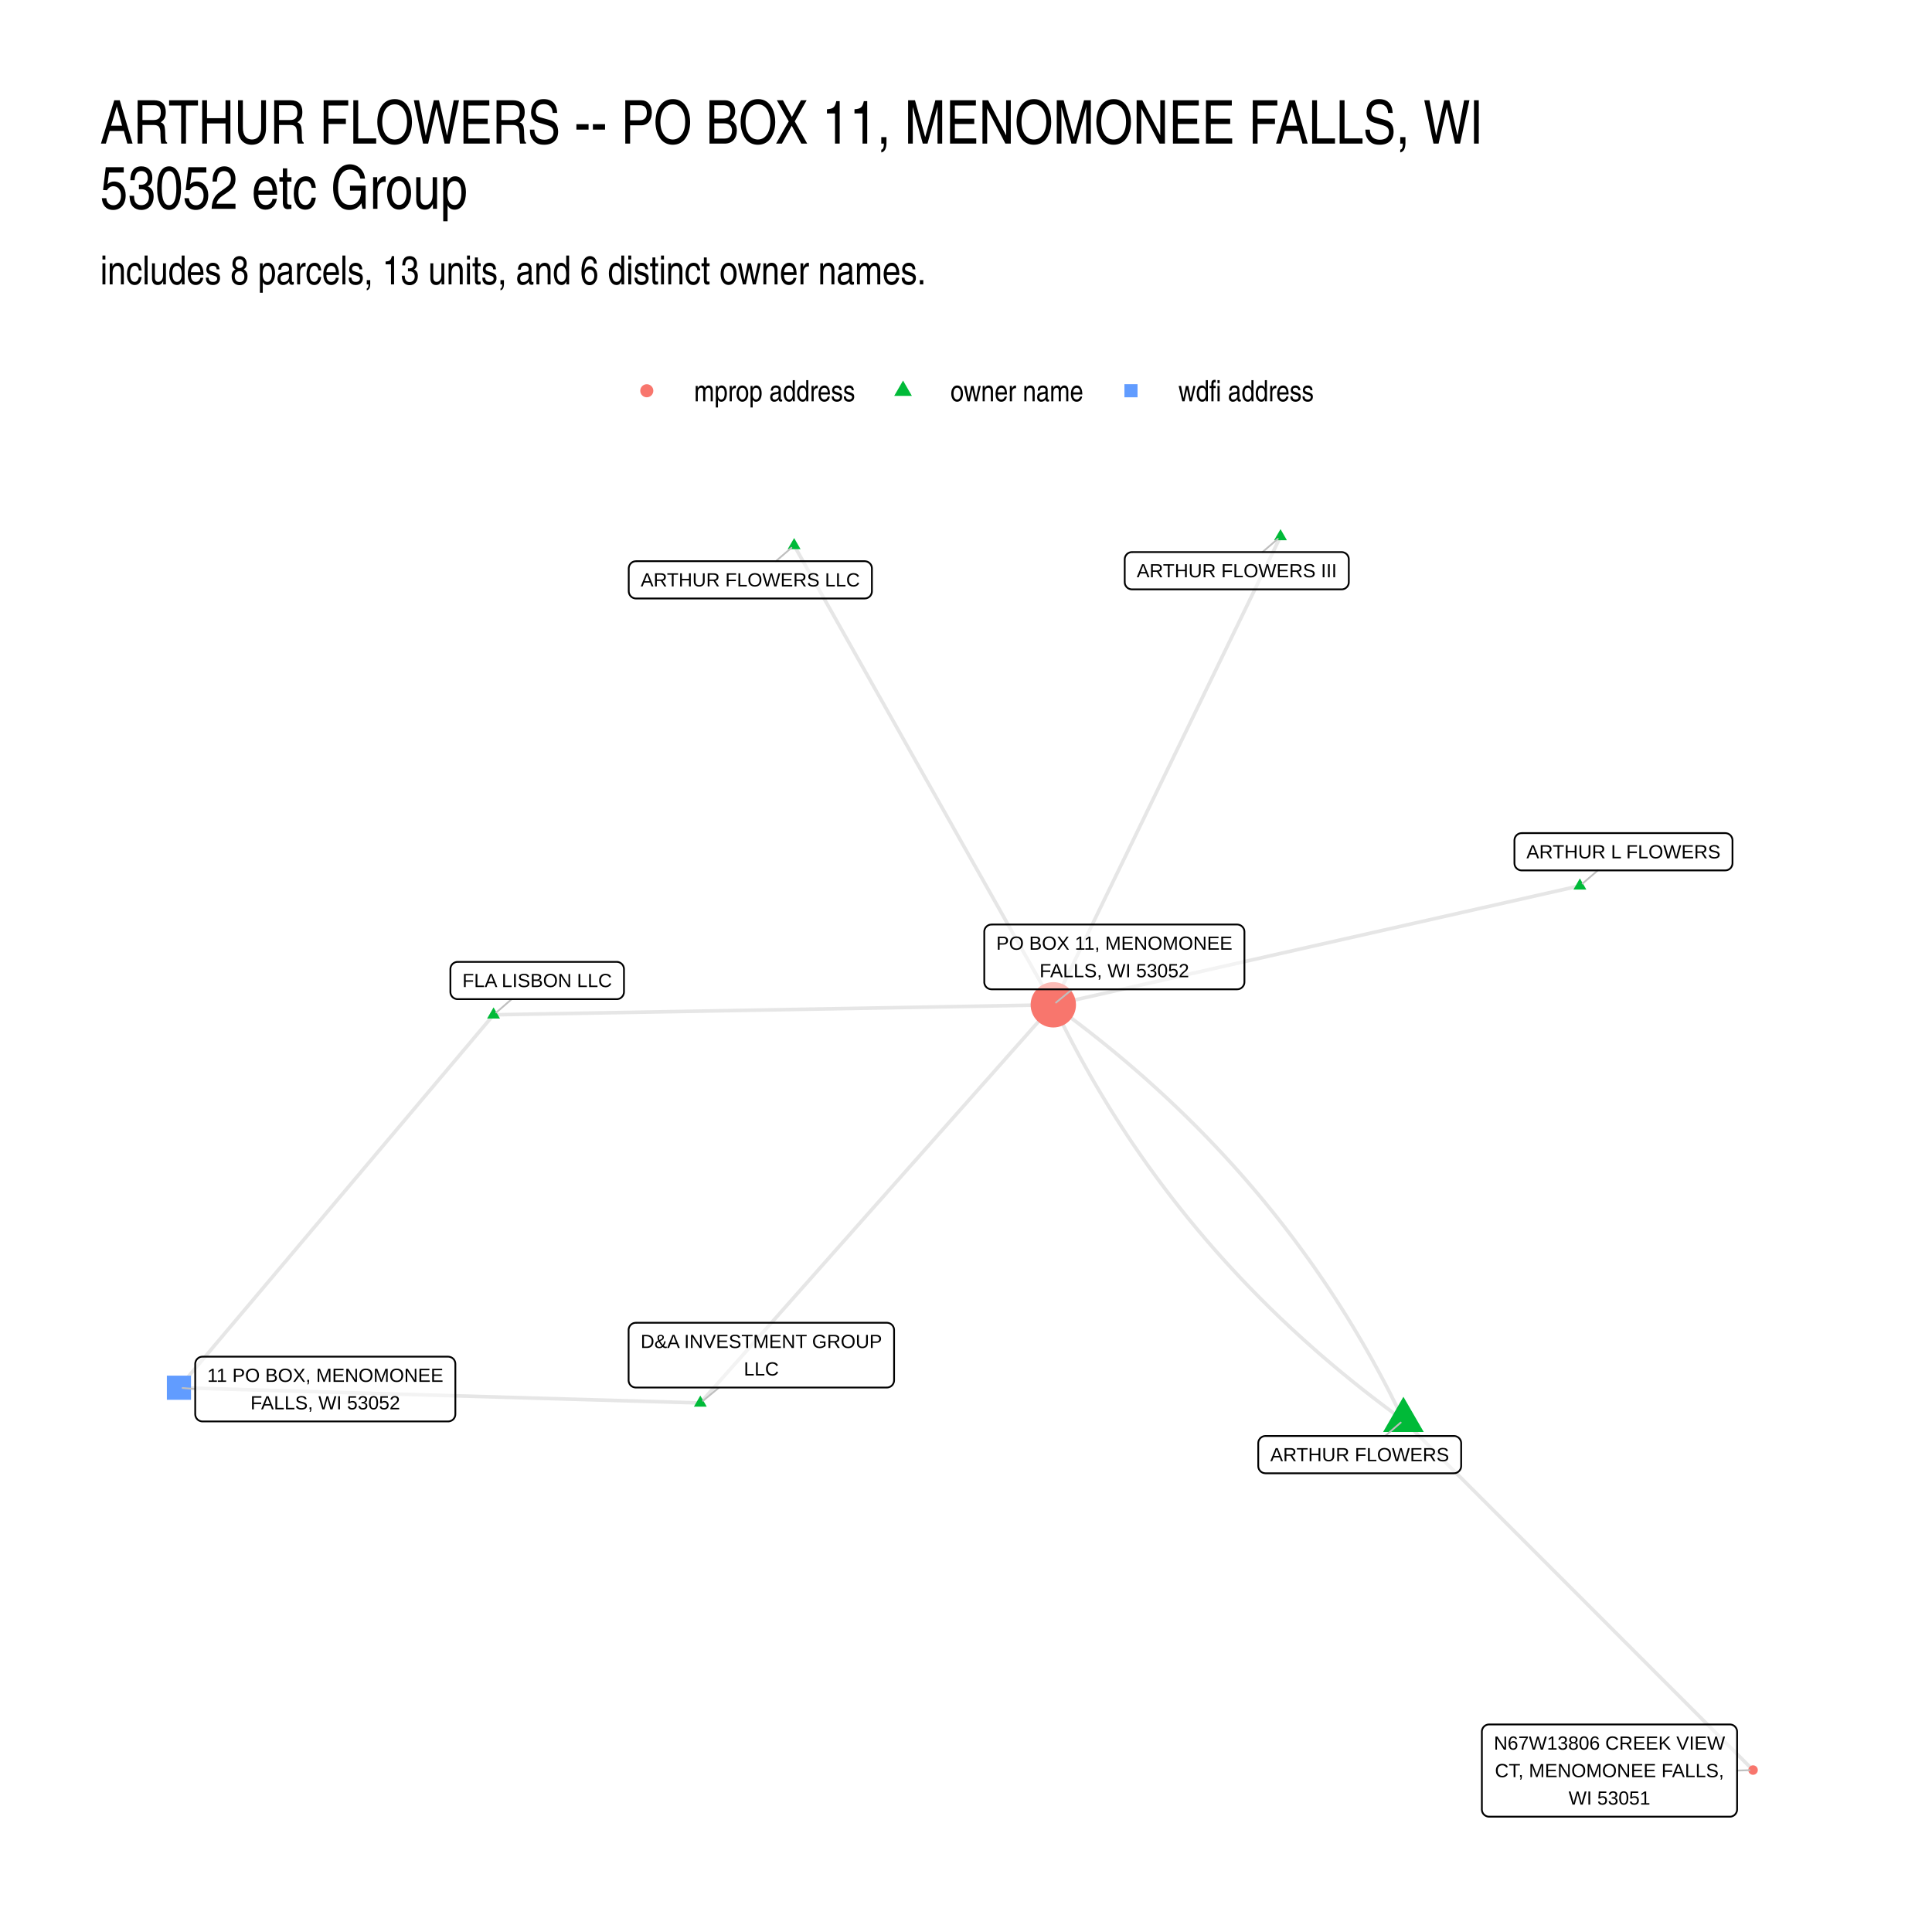
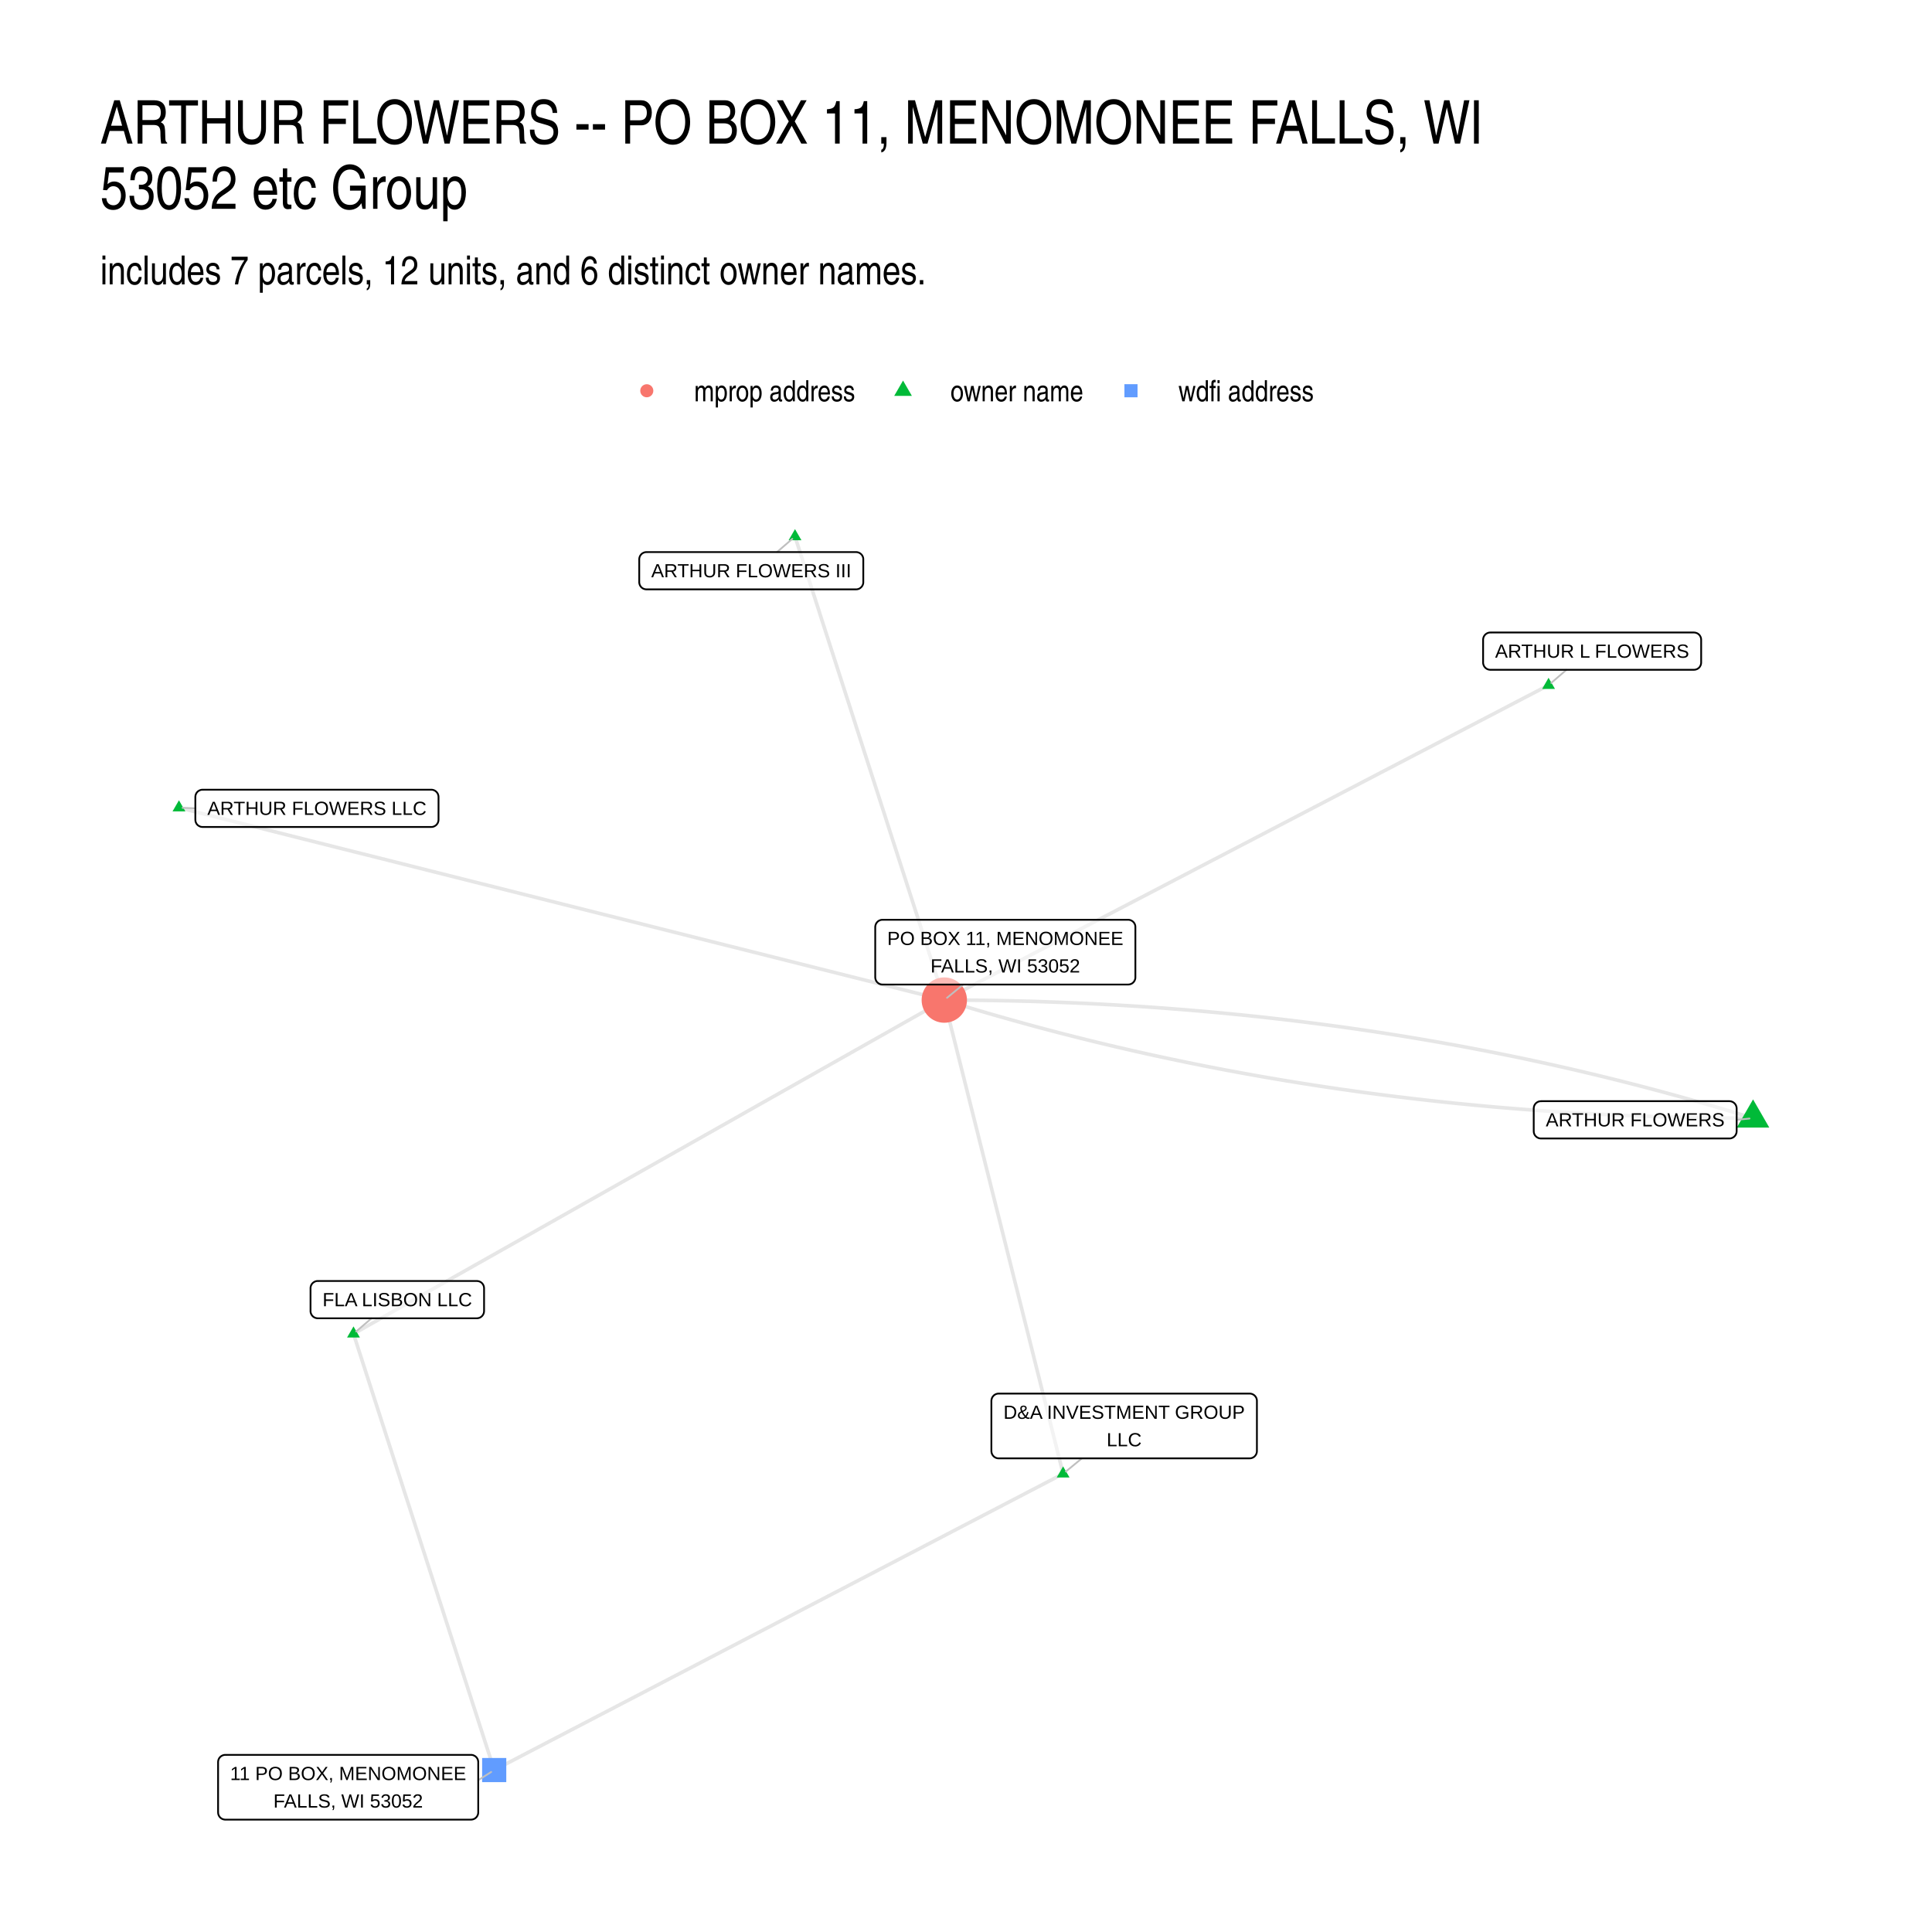
<svg xmlns="http://www.w3.org/2000/svg" width="768" height="768" viewBox="0 0 576 576">
  <g class="svglite">
    <defs>
      <style>.svglite line,.svglite polyline,.svglite polygon,.svglite path,.svglite circle{fill:none;stroke:#000000;stroke-linecap:round;stroke-linejoin:round;stroke-miterlimit:10.00}.svglite text{white-space:pre}.svglite g.glyphgroup path{fill:inherit;stroke:none}</style>
    </defs>
    <rect width="100%" height="100%" style="stroke-linecap:round;stroke-linejoin:round;stroke-miterlimit:10.00;stroke:none;fill:#FFFFFF" />
    <defs>
      <clipPath id="cpMC4wMHw1NzYuMDB8MC4wMHw1NzYuMDA=">
        <path d="M0 0h576v576H0z" />
      </clipPath>
    </defs>
    <g clip-path="url(#cpMC4wMHw1NzYuMDB8MC4wMHw1NzYuMDA=)">
      <path d="M0 0h576v576H0z" style="stroke-width:1.07;stroke:none;fill:#FFFFFF" />
    </g>
    <defs>
      <clipPath id="cpMjkuODl8NTQ2LjExfDE0MS41OHw1NDYuMTE=">
        <path d="M29.89 141.58h516.22v404.53H29.89z" />
      </clipPath>
    </defs>
    <g clip-path="url(#cpMjkuODl8NTQ2LjExfDE0MS41OHw1NDYuMTE=)">
-       <path d="m418.41 423.43-.72-1.49-.72-1.49-.73-1.48-.74-1.47-.74-1.47-.75-1.47-.76-1.46-.76-1.45-.78-1.46-.77-1.44-.79-1.44-.79-1.44-.8-1.43-.81-1.43-.81-1.42-.82-1.42-.83-1.41-.83-1.4-.84-1.41-.85-1.39-.85-1.4-.86-1.38-.87-1.39-.88-1.38-.88-1.37-.89-1.37-.89-1.36-.9-1.36-.91-1.35-.92-1.35-.92-1.34-.93-1.34-.94-1.34-.94-1.33-.96-1.32-.95-1.32-.97-1.31-.97-1.31-.98-1.31-.98-1.3-1-1.29-.99-1.29-1.01-1.29-1.01-1.28-1.02-1.27-1.03-1.27-1.03-1.27-1.04-1.26-1.05-1.26-1.06-1.25-1.06-1.24-1.07-1.25-1.07-1.23-1.08-1.23-1.09-1.23-1.1-1.22-1.1-1.22-1.11-1.21-1.12-1.21-1.12-1.2-1.13-1.2-1.14-1.19-1.14-1.19-1.15-1.18-1.16-1.18-1.16-1.17-1.18-1.17-1.17-1.16-1.19-1.16-1.19-1.15-1.2-1.15-1.21-1.15-1.21-1.14-1.22-1.13-1.23-1.13-1.23-1.12-1.24-1.12-1.25-1.12-1.25-1.11-1.26-1.1-1.27-1.1-1.28-1.1-1.28-1.09-1.29-1.08-1.29-1.08-1.31-1.08-1.31-1.07-1.31-1.06-1.33-1.07-1.33-1.05-1.33-1.05-1.35-1.05-1.35-1.04-1.36-1.04-1.36-1.03-1.37-1.02-1.38-1.03-1.39-1.01-1.39-1.02m156.99-35.48-1.58.36-1.59.36-1.58.36-1.59.36-1.58.36-1.59.35-1.59.36-1.58.36-1.59.36-1.58.36-1.59.36-1.58.35-1.59.36-1.59.36-1.58.36-1.59.36-1.58.36-1.59.35-1.59.36-1.58.36-1.59.36-1.58.36-1.59.36-1.58.36-1.59.35-1.59.36-1.58.36-1.59.36-1.58.36-1.59.36-1.59.35-1.58.36-1.59.36-1.58.36-1.59.36-1.58.36-1.59.35-1.59.36-1.58.36-1.59.36-1.58.36-1.59.36-1.58.35-1.59.36-1.59.36-1.58.36-1.59.36-1.58.36-1.59.35-1.59.36-1.58.36-1.59.36-1.58.36-1.59.36-1.58.36-1.59.35-1.59.36-1.58.36-1.59.36-1.58.36-1.59.36-1.58.35-1.59.36-1.59.36-1.58.36-1.59.36-1.58.36-1.59.35-1.59.36-1.58.36-1.59.36-1.58.36-1.59.36-1.58.35-1.59.36-1.59.36-1.58.36-1.59.36-1.58.36-1.59.36-1.59.35-1.58.36-1.59.36-1.58.36-1.59.36-1.58.36-1.59.35-1.59.36-1.58.36-1.59.36-1.58.36-1.59.36-1.58.35-1.59.36-1.59.36-1.58.36-1.59.36-1.58.36-1.59.35m104.38 123.86-1.39-1.01-1.39-1.02-1.38-1.02-1.37-1.03-1.36-1.03-1.36-1.04-1.35-1.04-1.35-1.04-1.33-1.05-1.33-1.06-1.33-1.06-1.31-1.07-1.31-1.07-1.31-1.07-1.29-1.08-1.29-1.09-1.28-1.09-1.28-1.09-1.27-1.1-1.26-1.11-1.25-1.11-1.25-1.11-1.24-1.12-1.23-1.13-1.23-1.13-1.22-1.13-1.21-1.14-1.21-1.14-1.2-1.15-1.19-1.15-1.19-1.16-1.17-1.17-1.18-1.16-1.16-1.18-1.16-1.18-1.15-1.18-1.14-1.19-1.14-1.19-1.13-1.2-1.12-1.2-1.12-1.21-1.11-1.21-1.1-1.21-1.1-1.23-1.09-1.22-1.08-1.23-1.07-1.24-1.07-1.24-1.06-1.25-1.06-1.25-1.05-1.26-1.04-1.26-1.03-1.26-1.03-1.27-1.02-1.28-1.01-1.28-1.01-1.28-.99-1.29-1-1.3-.98-1.3-.98-1.3-.97-1.31-.97-1.32-.95-1.32-.96-1.32-.94-1.33-.94-1.33-.93-1.34-.92-1.35-.92-1.34-.91-1.36-.9-1.36-.89-1.36-.89-1.37-.88-1.37-.88-1.38-.87-1.38-.86-1.39-.85-1.39-.85-1.4-.84-1.4-.83-1.41-.83-1.41-.82-1.42-.81-1.42-.81-1.43-.8-1.43-.79-1.43-.79-1.44-.77-1.45-.78-1.45-.76-1.46-.76-1.46-.75-1.46-.74-1.47-.74-1.48-.73-1.48-.72-1.49-.72-1.49" style="stroke-width:1.07;stroke:#000000;stroke-opacity:0.10;stroke-linecap:butt" />
-       <path d="m381.77 159.97-.69 1.41-.68 1.41-.68 1.41-.69 1.41-.68 1.41-.69 1.41-.68 1.41-.69 1.41-.68 1.41-.68 1.41-.69 1.41-.68 1.41-.69 1.41-.68 1.41-.68 1.41-.69 1.41-.68 1.41-.69 1.41-.68 1.41-.69 1.41-.68 1.41-.68 1.41-.69 1.41-.68 1.41-.69 1.41-.68 1.41-.69 1.41-.68 1.41-.68 1.41-.69 1.41-.68 1.41-.69 1.41-.68 1.41-.68 1.41-.69 1.41-.68 1.41-.69 1.41-.68 1.41-.69 1.41-.68 1.41-.68 1.41-.69 1.41-.68 1.41-.69 1.41-.68 1.41-.69 1.41-.68 1.41-.68 1.41-.69 1.41-.68 1.41-.69 1.42-.68 1.41-.69 1.41-.68 1.41-.68 1.41-.69 1.41-.68 1.41-.69 1.41-.68 1.41-.68 1.41-.69 1.41-.68 1.41-.69 1.41-.68 1.41-.69 1.41-.68 1.41-.68 1.41-.69 1.41-.68 1.41-.69 1.41-.68 1.41-.69 1.41-.68 1.41-.68 1.41-.69 1.41-.68 1.41-.69 1.41-.68 1.41-.69 1.41-.68 1.41-.68 1.41-.69 1.41-.68 1.41-.69 1.41-.68 1.41-.68 1.41-.69 1.41-.68 1.41-.69 1.41-.68 1.41-.69 1.41-.68 1.41-.68 1.41-.69 1.41-.68 1.41-.69 1.41-.68 1.41-.69 1.41-.68 1.41m104.38 123.86 1.05 1.05 1.06 1.06 1.05 1.05 1.05 1.05 1.05 1.06 1.06 1.05 1.05 1.05 1.05 1.06 1.06 1.05 1.05 1.05 1.05 1.06 1.05 1.05 1.06 1.05 1.05 1.06 1.05 1.05 1.06 1.06 1.05 1.05 1.05 1.05 1.05 1.06 1.06 1.05 1.05 1.05 1.05 1.06 1.06 1.05 1.05 1.05 1.05 1.06 1.05 1.05 1.06 1.05 1.05 1.06 1.05 1.05 1.06 1.05 1.05 1.06 1.05 1.05 1.06 1.05 1.05 1.06 1.05 1.05 1.05 1.05 1.06 1.06 1.05 1.05 1.05 1.06 1.06 1.05 1.05 1.05 1.05 1.06 1.05 1.05 1.06 1.05 1.05 1.06 1.05 1.05 1.06 1.05 1.05 1.06 1.05 1.05 1.05 1.05 1.06 1.06 1.05 1.05 1.05 1.05 1.06 1.06 1.05 1.05 1.05 1.05 1.06 1.06 1.05 1.05 1.05 1.05 1.05 1.06 1.06 1.05 1.05 1.06 1.05 1.05 1.06 1.05 1.05 1.06 1.05 1.05 1.05 1.05 1.06 1.06 1.05 1.05 1.05 1.05 1.06 1.06 1.05 1.05 1.05 1.05 1.05 1.06 1.06 1.05 1.05 1.05 1.05 1.06 1.06 1.05 1.05 1.05 1.05 1.06 1.05 1.05 1.06 1.05 1.05 1.06 1.05 1.05 1.06 1.06 1.05 1.05 1.05 1.05 1.06 1.06 1.05 1.05 1.05 1.05 1.05 1.06 1.06 1.05 1.05 1.05 1.05 1.06 1.06 1.05 1.05 1.05 1.05 1.06 1.05 1.05 1.06 1.05m-285.89-365.1.78 1.38.78 1.39.78 1.38.78 1.38.78 1.39.78 1.38.78 1.38.78 1.39.78 1.38.78 1.38.78 1.39.78 1.38.78 1.38.79 1.39.78 1.38.78 1.38.78 1.39.78 1.38.78 1.38.78 1.39.78 1.38.78 1.38.78 1.39.78 1.38.78 1.38.78 1.39.78 1.38.78 1.38.78 1.39.78 1.38.78 1.38.78 1.39.79 1.38.78 1.38.78 1.39.78 1.38.78 1.38.78 1.39.78 1.38.78 1.38.78 1.39.78 1.38.78 1.38.78 1.39.78 1.38.78 1.38.78 1.39.78 1.38.78 1.38.78 1.39.78 1.38.79 1.39.78 1.38.78 1.38.78 1.39.78 1.38.78 1.38.78 1.39.78 1.38.78 1.38.78 1.39.78 1.38.78 1.38.78 1.39.78 1.38.78 1.38.78 1.39.78 1.38.78 1.38.79 1.39.78 1.38.78 1.38.78 1.39.78 1.38.78 1.38.78 1.39.78 1.38.78 1.38.78 1.39.78 1.38.78 1.38.78 1.39.78 1.38.78 1.38.78 1.39.78 1.38.78 1.38.78 1.39.79 1.38.78 1.38.78 1.39.78 1.38.78 1.38.78 1.39.78 1.38.78 1.38.78 1.39.78 1.38.78 1.38m-166.88 2.98 1.68-.03 1.69-.03 1.68-.03 1.69-.03 1.69-.03 1.68-.03 1.69-.03 1.68-.03 1.69-.03 1.68-.03 1.69-.03 1.69-.03 1.68-.03 1.69-.03 1.68-.03 1.69-.03 1.68-.03 1.69-.03 1.69-.03 1.68-.03 1.69-.03 1.68-.03 1.69-.03 1.68-.03 1.69-.03 1.69-.03 1.68-.03 1.69-.03 1.68-.03 1.69-.03 1.68-.03 1.69-.03 1.69-.03 1.68-.03 1.69-.03 1.68-.03 1.69-.03 1.68-.03 1.69-.03 1.69-.03 1.68-.03 1.69-.03 1.68-.03 1.69-.03 1.68-.03 1.69-.03 1.68-.03 1.69-.03 1.69-.03 1.68-.03 1.69-.03 1.68-.03 1.69-.03 1.68-.03 1.69-.03 1.69-.03 1.68-.03 1.69-.03 1.68-.03 1.69-.03 1.68-.03 1.69-.03 1.69-.03 1.68-.03 1.69-.03 1.68-.03 1.69-.03 1.68-.03 1.69-.03 1.69-.03 1.68-.03 1.69-.03 1.68-.03 1.69-.03 1.68-.03 1.69-.03 1.69-.03 1.68-.03 1.69-.03 1.68-.03 1.69-.03 1.68-.03 1.69-.03 1.69-.03 1.68-.03 1.69-.03 1.68-.03 1.69-.03 1.68-.03 1.69-.03 1.68-.03 1.69-.04 1.69-.03 1.68-.03 1.69-.03 1.68-.03 1.69-.03 1.68-.03 1.69-.03m-166.88 2.98-.95 1.13-.95 1.12-.94 1.12-.95 1.12-.95 1.13-.95 1.12-.94 1.12-.95 1.13-.95 1.12-.95 1.12-.94 1.13-.95 1.12-.95 1.12-.95 1.12-.94 1.13-.95 1.12-.95 1.12-.95 1.13-.94 1.12-.95 1.12-.95 1.12-.95 1.13-.94 1.12-.95 1.12-.95 1.13-.95 1.12-.94 1.12-.95 1.13-.95 1.12-.95 1.12-.94 1.12-.95 1.13-.95 1.12-.94 1.12-.95 1.13-.95 1.12-.95 1.12-.94 1.13-.95 1.12-.95 1.12-.95 1.12-.94 1.13-.95 1.12-.95 1.12-.95 1.13-.94 1.12-.95 1.12-.95 1.12-.95 1.13-.94 1.12-.95 1.12-.95 1.13-.95 1.12-.94 1.12-.95 1.13-.95 1.12-.95 1.12-.94 1.12-.95 1.13-.95 1.12-.95 1.12-.94 1.13-.95 1.12-.95 1.12-.94 1.13-.95 1.12-.95 1.12-.95 1.12-.94 1.13-.95 1.12-.95 1.12-.95 1.13-.94 1.12-.95 1.12-.95 1.13-.95 1.12-.94 1.12-.95 1.12-.95 1.13-.95 1.12-.94 1.12-.95 1.13-.95 1.12-.95 1.12-.94 1.12-.95 1.13-.95 1.12-.95 1.12-.94 1.13-.95 1.12-.95 1.12-.95 1.13-.94 1.12-.95 1.12-.95 1.12-.95 1.13-.94 1.12-.95 1.12-.95 1.13" style="stroke-width:1.07;stroke:#000000;stroke-opacity:0.10;stroke-linecap:butt" />
-       <path d="m208.79 418.28 1.07-1.2 1.06-1.2 1.06-1.2 1.06-1.2 1.07-1.2 1.06-1.2 1.06-1.2 1.07-1.2 1.06-1.2 1.06-1.19 1.07-1.2 1.06-1.2 1.06-1.2 1.06-1.2 1.07-1.2 1.06-1.2 1.06-1.2 1.07-1.2 1.06-1.2 1.06-1.19 1.07-1.2 1.06-1.2 1.06-1.2 1.06-1.2 1.07-1.2 1.06-1.2 1.06-1.2 1.07-1.2 1.06-1.2 1.06-1.19 1.07-1.2 1.06-1.2 1.06-1.2 1.06-1.2 1.07-1.2 1.06-1.2 1.06-1.2 1.07-1.2 1.06-1.2 1.06-1.19 1.07-1.2 1.06-1.2 1.06-1.2 1.06-1.2 1.07-1.2 1.06-1.2 1.06-1.2 1.07-1.2 1.06-1.2 1.06-1.19 1.07-1.2 1.06-1.2 1.06-1.2 1.07-1.2 1.06-1.2 1.06-1.2 1.06-1.2 1.07-1.2 1.06-1.2 1.06-1.19 1.07-1.2 1.06-1.2 1.06-1.2 1.07-1.2 1.06-1.2 1.06-1.2 1.06-1.2 1.07-1.2 1.06-1.2 1.06-1.19 1.07-1.2 1.06-1.2 1.06-1.2 1.07-1.2 1.06-1.2 1.06-1.2 1.06-1.2 1.07-1.2 1.06-1.2 1.06-1.19 1.07-1.2 1.06-1.2 1.06-1.2 1.07-1.2 1.06-1.2 1.06-1.2 1.06-1.2 1.07-1.2 1.06-1.2 1.06-1.19 1.07-1.2 1.06-1.2 1.06-1.2 1.07-1.2 1.06-1.2 1.06-1.2 1.06-1.2 1.07-1.2 1.06-1.2M208.79 418.28l-1.57-.05-1.57-.05-1.57-.04-1.57-.05-1.57-.04-1.57-.05-1.57-.05-1.57-.04-1.57-.05-1.57-.04-1.57-.05-1.57-.05-1.57-.04-1.57-.05-1.57-.04-1.57-.05-1.57-.05-1.57-.04-1.57-.05-1.57-.04-1.57-.05-1.57-.05-1.57-.04-1.57-.05-1.57-.04-1.57-.05-1.57-.05-1.57-.04-1.57-.05-1.57-.04-1.57-.05-1.57-.04-1.57-.05-1.57-.05-1.57-.04-1.57-.05-1.57-.04-1.57-.05-1.57-.05-1.57-.04-1.57-.05-1.57-.04-1.57-.05-1.57-.05-1.57-.04-1.57-.05-1.57-.04-1.57-.05-1.57-.05-1.57-.04-1.57-.05-1.57-.04-1.57-.05-1.57-.05-1.57-.04-1.57-.05-1.57-.04-1.57-.05-1.57-.05-1.57-.04-1.57-.05-1.57-.04-1.57-.05-1.57-.05-1.57-.04-1.57-.05-1.57-.04-1.57-.05-1.57-.05-1.57-.04-1.57-.05-1.57-.04-1.57-.05-1.57-.04-1.57-.05-1.58-.05-1.57-.04-1.57-.05-1.57-.04-1.57-.05-1.57-.05-1.57-.04-1.57-.05-1.57-.04-1.57-.05-1.57-.05-1.57-.04-1.57-.05-1.57-.04-1.57-.05-1.57-.05-1.57-.04-1.57-.05-1.57-.04-1.57-.05-1.57-.05-1.57-.04-1.57-.05-1.57-.04" style="stroke-width:1.07;stroke:#000000;stroke-opacity:0.10;stroke-linecap:butt" />
-       <path d="m418.41 416.43 6.06 10.5h-12.12zm52.61-154.55 1.92 3.32h-3.83zm-89.25-104.13 1.91 3.32h-3.83zm-145.01 2.66 1.91 3.31h-3.83zm-89.61 139.93 1.91 3.32h-3.83zm61.64 115.73 1.92 3.31h-3.83z" style="stroke-width:0.71;stroke:none;fill:#00BA38" />
-       <circle cx="314.03" cy="299.57" r="6.76" style="stroke-width:0.71;stroke:none;fill:#F8766D" />
-       <circle cx="522.65" cy="527.72" r="1.42" style="stroke-width:0.71;stroke:none;fill:#F8766D" />
-       <path d="M49.75 417.33h7.2v-7.2h-7.2z" style="stroke-width:0.71;stroke:none;fill:#619CFF" />
-       <path d="m412.97 428.12 4.63-3.99m58.77-164.63-4.54 3.9m-95.45-98.8 4.58-3.94m-149.65 6.65 4.64-3.99m-83.39 134.56-4.6 3.98m66.42 111.82-4.76 3.92m110.03-122.65-4.8 3.95m203.04 228.97 3.69-.11M58.2 414.12l-3.78-.31" style="stroke-width:0.53;stroke:#BFBFBF" />
-       <path d="M377.29 439.24h56.18l-.09-.01.35-.01.34-.07.32-.12.3-.18.27-.22.23-.26.19-.29.14-.32.08-.34.03-.34h0v-6.8h0l-.03-.35-.08-.34-.14-.31-.19-.3-.23-.26-.27-.22-.3-.17-.32-.13-.34-.07-.26-.01h-56.18l.26.01-.35-.01-.34.04-.34.1-.31.15-.29.2-.25.24-.2.27-.17.31-.11.33-.05.35-.01.17v6.8l.01-.18v.35l.05.34.11.33.17.31.2.28.25.24.29.2.31.15.34.09.34.04z" style="stroke-width:0.53;fill:#FFFFFF;fill-opacity:0.50" />
-       <text x="405.38" y="435.64" lengthAdjust="spacingAndGlyphs" style="font-size:5.69px;font-family:&quot;Liberation Sans&quot;" text-anchor="middle" textLength="53.3">ARTHUR FLOWERS</text>
-       <path d="M453.67 259.5h60.69-.09l.35-.02.34-.06.33-.13.3-.17.27-.22.23-.26.18-.3.14-.32.08-.33.03-.35h0v-6.8h0l-.03-.34-.08-.34-.14-.32-.18-.29-.23-.26-.27-.22-.3-.18-.33-.12-.34-.07-.26-.02h-60.69l.26.02-.35-.01-.34.04-.34.09-.31.15-.29.2-.25.24-.21.28-.16.31-.11.33-.05.34-.01.17v6.8l.01-.17v.34l.05.35.11.33.16.31.21.27.25.24.29.2.31.15.34.1.34.04z" style="stroke-width:0.53;fill:#FFFFFF;fill-opacity:0.50" />
-       <text x="484.02" y="255.9" lengthAdjust="spacingAndGlyphs" style="font-size:5.69px;font-family:&quot;Liberation Sans&quot;" text-anchor="middle" textLength="57.81">ARTHUR L FLOWERS</text>
-       <path d="M337.48 175.71h62.49-.09l.35-.01.34-.07.33-.12.3-.18.27-.22.23-.26.18-.29.14-.32.08-.34.03-.35h0v-6.79h0l-.03-.35-.08-.34-.14-.32-.18-.29-.23-.26-.27-.22-.3-.17-.33-.13-.34-.07-.26-.01h-62.49l.26.01-.35-.01-.34.04-.33.1-.32.15-.29.19-.25.25-.2.27-.17.31-.11.33-.05.34-.01.18v6.79l.01-.17v.35l.05.34.11.33.17.31.2.28.25.24.29.2.32.14.33.1.34.04z" style="stroke-width:0.53;fill:#FFFFFF;fill-opacity:0.50" />
-       <text x="368.73" y="172.11" lengthAdjust="spacingAndGlyphs" style="font-size:5.69px;font-family:&quot;Liberation Sans&quot;" text-anchor="middle" textLength="59.61">ARTHUR FLOWERS III</text>
-       <path d="M189.61 178.43h68.18-.09l.35-.02.34-.06.33-.13.3-.17.27-.22.23-.26.18-.3.14-.32.08-.33.03-.35h0v-6.8h0l-.03-.34-.08-.34-.14-.32-.18-.29-.23-.26-.27-.22-.3-.18-.33-.12-.34-.07-.26-.02h-68.18l.26.02-.34-.01-.35.04-.33.09-.32.15-.28.2-.25.24-.21.28-.16.31-.11.33-.06.34-.01.17v6.8l.01-.17v.34l.06.35.11.33.16.3.21.28.25.24.28.2.32.15.33.1.35.04z" style="stroke-width:0.53;fill:#FFFFFF;fill-opacity:0.50" />
-       <text x="223.7" y="174.83" lengthAdjust="spacingAndGlyphs" style="font-size:5.69px;font-family:&quot;Liberation Sans&quot;" text-anchor="middle" textLength="65.3">ARTHUR FLOWERS LLC</text>
-       <path d="M136.44 297.88h47.43-.09l.35-.01.34-.07.32-.12.3-.18.27-.22.23-.26.19-.29.13-.32.09-.34.03-.35h0v-6.79h0l-.03-.35-.09-.34-.13-.32-.19-.29-.23-.26-.27-.22-.3-.17-.32-.13-.34-.07-.26-.01h-47.43l.26.01-.35-.01-.34.04-.34.1-.31.15-.29.19-.25.24-.21.28-.16.31-.11.33-.05.34-.01.18v6.79l.01-.17v.35l.05.34.11.33.16.31.21.28.25.24.29.19.31.15.34.1.34.04z" style="stroke-width:0.53;fill:#FFFFFF;fill-opacity:0.50" />
-       <text x="160.15" y="294.28" lengthAdjust="spacingAndGlyphs" style="font-size:5.69px;font-family:&quot;Liberation Sans&quot;" text-anchor="middle" textLength="44.55">FLA LISBON LLC</text>
-       <path d="M189.57 413.68h74.83l-.09-.01.35-.01.34-.07.33-.12.3-.18.27-.22.23-.26.18-.29.14-.32.08-.34.03-.34h0v-15h0l-.03-.34-.08-.34-.14-.32-.18-.29-.23-.26-.27-.22-.3-.18-.33-.12-.34-.07-.26-.02h-74.83l.26.02-.35-.01-.34.04-.34.09-.31.15-.29.2-.25.24-.21.28-.16.31-.11.33-.06.34v15.17-.18.35l.06.34.11.33.16.31.21.28.25.24.29.2.31.15.34.09.34.04z" style="stroke-width:0.53;fill:#FFFFFF;fill-opacity:0.50" />
-       <text x="226.98" y="401.88" lengthAdjust="spacingAndGlyphs" style="font-size:5.69px;font-family:&quot;Liberation Sans&quot;" text-anchor="middle" textLength="71.95">D&amp;A INVESTMENT GROUP</text>
-       <text x="226.98" y="410.08" lengthAdjust="spacingAndGlyphs" style="font-size:5.69px;font-family:&quot;Liberation Sans&quot;" text-anchor="middle" textLength="10.42">LLC</text>
-       <path d="M295.61 294.95h73.24l-.09-.01.35-.01.34-.07.32-.12.3-.18.27-.22.23-.26.19-.29.14-.32.08-.34.03-.34h0v-15h0l-.03-.34-.08-.34-.14-.32-.19-.29-.23-.26-.27-.22-.3-.18-.32-.12-.34-.07-.26-.02h-73.24l.26.02-.35-.01-.34.04-.34.09-.31.15-.29.2-.25.24-.21.28-.16.31-.11.33-.06.34v15.17-.18.35l.06.34.11.33.16.31.21.28.25.24.29.2.31.14.34.1.34.04z" style="stroke-width:0.53;fill:#FFFFFF;fill-opacity:0.50" />
-       <text x="332.23" y="283.15" lengthAdjust="spacingAndGlyphs" style="font-size:5.69px;font-family:&quot;Liberation Sans&quot;" text-anchor="middle" textLength="70.36">PO BOX 11, MENOMONEE</text>
-       <text x="332.23" y="291.35" lengthAdjust="spacingAndGlyphs" style="font-size:5.69px;font-family:&quot;Liberation Sans&quot;" text-anchor="middle" textLength="44.53">FALLS, WI 53052</text>
-       <path d="M443.96 541.62h71.77-.09l.35-.01.34-.07.32-.13.31-.17.26-.22.23-.26.19-.3.14-.31.08-.34.03-.35h0v-23.18h0l-.03-.35-.08-.34-.14-.32-.19-.29-.23-.26-.26-.22-.31-.18-.32-.12-.34-.07-.26-.01h-71.77l.26.01-.35-.01-.34.04-.34.1-.31.14-.29.2-.25.24-.21.28-.16.31-.11.33-.06.34v23.36-.17.34l.06.35.11.33.16.31.21.27.25.24.29.2.31.15.34.1.34.04z" style="stroke-width:0.53;fill:#FFFFFF;fill-opacity:0.50" />
-       <text x="479.84" y="521.63" lengthAdjust="spacingAndGlyphs" style="font-size:5.69px;font-family:&quot;Liberation Sans&quot;" text-anchor="middle" textLength="68.89">N67W13806 CREEK VIEW</text>
-       <text x="479.84" y="529.83" lengthAdjust="spacingAndGlyphs" style="font-size:5.69px;font-family:&quot;Liberation Sans&quot;" text-anchor="middle" textLength="68.25">CT, MENOMONEE FALLS,</text>
-       <text x="479.84" y="538.02" lengthAdjust="spacingAndGlyphs" style="font-size:5.69px;font-family:&quot;Liberation Sans&quot;" text-anchor="middle" textLength="24.31">WI 53051</text>
-       <path d="M60.36 423.78h73.24-.09l.35-.01.34-.07.33-.13.3-.17.27-.22.23-.26.18-.29.14-.32.08-.34.03-.35h0v-14.99h0l-.03-.35-.08-.33-.14-.32-.18-.3-.23-.26-.27-.22-.3-.17-.33-.12-.34-.07-.26-.02H60.36l.26.02-.34-.02-.35.05-.33.09-.32.15-.28.2-.25.24-.21.28-.16.3-.11.33-.06.35-.01.17v14.99l.01-.17v.35l.06.34.11.33.16.31.21.28.25.24.28.19.32.15.33.1.35.04z" style="stroke-width:0.53;fill:#FFFFFF;fill-opacity:0.50" />
-       <text x="96.98" y="411.99" lengthAdjust="spacingAndGlyphs" style="font-size:5.69px;font-family:&quot;Liberation Sans&quot;" text-anchor="middle" textLength="70.36">11 PO BOX, MENOMONEE</text>
-       <text x="96.98" y="420.18" lengthAdjust="spacingAndGlyphs" style="font-size:5.69px;font-family:&quot;Liberation Sans&quot;" text-anchor="middle" textLength="44.53">FALLS, WI 53052</text>
+       <path d="m522.65 333.37-2.29-.7-2.28-.7-2.29-.69-2.3-.69-2.29-.68-2.3-.67-2.31-.66-2.3-.66-2.31-.64-2.31-.65-2.32-.63-2.32-.63-2.32-.62-2.32-.61-2.33-.61-2.33-.59-2.33-.6-2.34-.58-2.34-.58-2.34-.57-2.35-.56-2.35-.56-2.35-.55-2.35-.54-2.36-.53-2.36-.53-2.37-.52-2.36-.51-2.37-.51-2.38-.5-2.38-.49-2.38-.48-2.38-.48-2.38-.47-2.39-.46-2.4-.46-2.39-.45-2.4-.44-2.4-.43-2.41-.43-2.4-.42-2.41-.41-2.42-.41-2.42-.4-2.42-.39-2.42-.38-2.42-.38-2.43-.37-2.44-.36-2.43-.36-2.44-.35-2.44-.34-2.45-.33-2.45-.33-2.45-.32-2.45-.31-2.46-.31-2.46-.3-2.46-.29-2.47-.28-2.47-.28-2.47-.27-2.48-.26-2.47-.26-2.49-.24-2.48-.25-2.49-.23-2.49-.23-2.5-.22-2.49-.21-2.5-.21-2.51-.19-2.5-.2-2.51-.18-2.52-.18-2.51-.17-2.52-.16-2.52-.15-2.53-.15-2.53-.14-2.53-.14-2.53-.13-2.54-.12-2.54-.11-2.54-.1-2.55-.1-2.55-.09-2.55-.09-2.56-.08-2.56-.06-2.56-.07-2.57-.05-2.57-.05-2.57-.04-2.57-.04-2.58-.02-2.58-.02-2.59-.02h-2.58m180.15-93.88-1.82.95-1.82.95-1.82.95-1.82.94-1.82.95-1.82.95-1.82.95-1.82.95-1.81.95-1.82.94-1.82.95-1.82.95-1.82.95-1.82.95-1.82.94-1.82.95-1.82.95-1.82.95-1.82.95-1.82.95-1.82.94-1.82.95-1.82.95-1.82.95-1.82.95-1.82.95-1.82.94-1.82.95-1.82.95-1.82.95-1.82.95-1.82.95-1.82.94-1.82.95-1.82.95-1.82.95-1.82.95-1.82.94-1.82.95-1.82.95-1.82.95-1.82.95-1.82.95-1.82.94-1.82.95-1.82.95-1.82.95-1.82.95-1.81.95-1.82.94-1.82.95-1.82.95-1.82.95-1.82.95-1.82.94-1.82.95-1.82.95-1.82.95-1.82.95-1.82.95-1.82.94-1.82.95-1.82.95-1.82.95-1.82.95-1.82.95-1.82.94-1.82.95-1.82.95-1.82.95-1.82.95-1.82.95-1.82.94-1.82.95-1.82.95-1.82.95-1.82.95-1.82.94-1.82.95-1.82.95-1.82.95-1.82.95-1.82.95-1.82.94-1.82.95-1.82.95-1.82.95-1.82.95-1.81.95-1.82.94-1.82.95-1.82.95-1.82.95-1.82.95-1.82.94-1.82.95-1.82.95-1.82.95-1.82.95m241.12 35.21h-2.59l-2.58-.02-2.58-.02-2.58-.02-2.58-.04-2.57-.04-2.57-.05-2.56-.05-2.57-.07-2.55-.07-2.56-.07-2.55-.09-2.55-.09-2.55-.1-2.54-.1-2.54-.12-2.54-.11-2.54-.13-2.53-.14-2.53-.14-2.52-.15-2.52-.15-2.52-.16-2.52-.17-2.51-.18-2.51-.19-2.51-.19-2.5-.2-2.5-.2-2.5-.21-2.49-.22-2.5-.23-2.48-.23-2.49-.25-2.48-.24-2.48-.26-2.47-.26-2.48-.27-2.47-.28-2.46-.28-2.47-.3-2.46-.29-2.45-.31-2.46-.31-2.45-.32-2.45-.33-2.44-.33-2.44-.35-2.44-.34-2.44-.36-2.43-.36-2.43-.37-2.43-.38-2.42-.38-2.42-.4-2.42-.39-2.41-.41-2.41-.41-2.41-.42-2.4-.43-2.41-.43-2.39-.45-2.4-.44-2.39-.46-2.39-.46-2.39-.47-2.38-.48-2.38-.48-2.38-.5-2.37-.49-2.37-.51-2.37-.51-2.36-.52-2.36-.53-2.36-.53-2.36-.55-2.35-.54-2.35-.56-2.34-.56-2.35-.57-2.34-.58-2.33-.58-2.34-.6-2.33-.59-2.32-.61-2.33-.61-2.32-.62-2.32-.63-2.31-.64-2.31-.64-2.31-.65-2.31-.65-2.3-.66-2.3-.67-2.3-.68-2.29-.69-2.29-.69-2.29-.7-2.28-.7m-44.51-138.19.45 1.39.45 1.4.45 1.39.45 1.4.45 1.39.45 1.4.45 1.4.45 1.39.45 1.4.45 1.39.45 1.4.45 1.4.45 1.39.45 1.4.45 1.39.45 1.4.44 1.4.45 1.39.45 1.4.45 1.39.45 1.4.45 1.39.45 1.4.45 1.4.45 1.39.45 1.4.45 1.39.45 1.4.45 1.4.45 1.39.45 1.4.45 1.39.45 1.4.45 1.4.45 1.39.45 1.4.45 1.39.45 1.4.44 1.39.45 1.4.45 1.4.45 1.39.45 1.4.45 1.39.45 1.4.45 1.4.45 1.39.45 1.4.45 1.39.45 1.4.45 1.4.45 1.39.45 1.4.45 1.39.45 1.4.45 1.39.45 1.4.45 1.4.45 1.39.45 1.4.44 1.39.45 1.4.45 1.4.45 1.39.45 1.4.45 1.39.45 1.4.45 1.4.45 1.39.45 1.4.45 1.39.45 1.4.45 1.39.45 1.4.45 1.4.45 1.39.45 1.4.45 1.39.45 1.4.45 1.4.45 1.39.45 1.4.45 1.39.44 1.4.45 1.4.45 1.39.45 1.4.45 1.39.45 1.4.45 1.39.45 1.4.45 1.4.45 1.39.45 1.4.45 1.39.45 1.4.45 1.4.45 1.39.45 1.4M53.35 240.8l2.31.58 2.3.58 2.31.58 2.3.58 2.31.58 2.3.58 2.31.57 2.3.58 2.31.58 2.3.58 2.31.58 2.3.58 2.31.58 2.3.58 2.3.58 2.31.58 2.3.58 2.31.58 2.3.58 2.31.58 2.3.58 2.31.58 2.3.58 2.31.57 2.3.58 2.31.58 2.3.58 2.31.58 2.3.58 2.31.58 2.3.58 2.31.58 2.3.58 2.31.58 2.3.58 2.31.58 2.3.58 2.31.58 2.3.58 2.3.57 2.31.58 2.3.58 2.31.58 2.3.58 2.31.58 2.3.58 2.31.58 2.3.58 2.31.58 2.3.58 2.31.58 2.3.58 2.31.58 2.3.58 2.31.58 2.3.57 2.31.58 2.3.58 2.31.58 2.3.58 2.31.58 2.3.58 2.3.58 2.31.58 2.3.58 2.31.58 2.3.58 2.31.58 2.3.58 2.31.58 2.3.58 2.31.57 2.3.58 2.31.58 2.3.58 2.31.58 2.3.58 2.31.58 2.3.58 2.31.58 2.3.58 2.31.58 2.3.58 2.31.58 2.3.58 2.31.58 2.3.58 2.3.57 2.31.58 2.3.58 2.31.58 2.3.58 2.31.58 2.3.58 2.31.58 2.3.58 2.31.58 2.3.58 2.31.58m-176.14 99.5 1.78-1.01 1.78-1 1.78-1.01 1.77-1 1.78-1.01 1.78-1 1.78-1.01 1.78-1 1.78-1.01 1.78-1 1.78-1.01 1.78-1 1.78-1.01 1.78-1 1.78-1.01 1.78-1 1.77-1.01 1.78-1 1.78-1.01 1.78-1 1.78-1.01 1.78-1 1.78-1.01 1.78-1 1.78-1.01 1.78-1 1.78-1.01 1.78-1 1.77-1.01 1.78-1 1.78-1.01 1.78-1 1.78-1.01 1.78-1 1.78-1.01 1.78-1 1.78-1.01 1.78-1 1.78-1.01 1.78-1 1.77-1.01 1.78-1 1.78-1.01 1.78-1 1.78-1.01 1.78-1 1.78-1.01 1.78-1 1.78-1.01 1.78-1 1.78-1.01 1.78-1 1.78-1.01 1.77-1 1.78-1.01 1.78-1 1.78-1.01 1.78-1 1.78-1.01 1.78-1 1.78-1.01 1.78-1 1.78-1.01 1.78-1 1.78-1.01 1.77-1.01 1.78-1 1.78-1.01 1.78-1 1.78-1.01 1.78-1 1.78-1.01 1.78-1 1.78-1.01 1.78-1 1.78-1.01 1.78-1 1.77-1.01 1.78-1 1.78-1.01 1.78-1 1.78-1.01 1.78-1 1.78-1.01 1.78-1 1.78-1.01 1.78-1 1.78-1.01 1.78-1 1.78-1.01 1.77-1 1.78-1.01 1.78-1 1.78-1.01 1.78-1 1.78-1.01 1.78-1 1.78-1.01 1.78-1m-176.14 99.5.42 1.31.43 1.32.42 1.31.42 1.31.43 1.32.42 1.31.42 1.32.43 1.31.42 1.31.43 1.32.42 1.31.42 1.31.43 1.32.42 1.31.42 1.32.43 1.31.42 1.31.43 1.32.42 1.31.42 1.31.43 1.32.42 1.31.42 1.32.43 1.31.42 1.31.43 1.32.42 1.31.42 1.31.43 1.32.42 1.31.42 1.32.43 1.31.42 1.31.43 1.32.42 1.31.42 1.32.43 1.31.42 1.31.43 1.32.42 1.31.42 1.31.43 1.32.42 1.31.42 1.32.43 1.31.42 1.31.43 1.32.42 1.31.42 1.31.43 1.32.42 1.31.42 1.32.43 1.31.42 1.31.43 1.32.42 1.31.42 1.31.43 1.32.42 1.31.42 1.32.43 1.31.42 1.31.43 1.32.42 1.31.42 1.32.43 1.31.42 1.31.42 1.32.43 1.31.42 1.31.43 1.32.42 1.31.42 1.32.43 1.31.42 1.31.42 1.32.43 1.31.42 1.31.43 1.32.42 1.31.42 1.32.43 1.31.42 1.31.42 1.32.43 1.31.42 1.31.43 1.32.42 1.31.42 1.32.43 1.31.42 1.31.42 1.32.43 1.31.42 1.32.43 1.31.42 1.31.42 1.32.43 1.31.42 1.31" style="stroke-width:1.07;stroke:#000000;stroke-opacity:0.10;stroke-linecap:butt" />
+       <path d="m316.95 439.39-.36-1.43-.35-1.42-.36-1.43-.36-1.42-.36-1.43-.35-1.43-.36-1.42-.36-1.43-.36-1.43-.36-1.42-.35-1.43-.36-1.43-.36-1.42-.36-1.43-.35-1.43-.36-1.42-.36-1.43-.36-1.43-.36-1.42-.35-1.43-.36-1.43-.36-1.42-.36-1.43-.36-1.43-.35-1.42-.36-1.43-.36-1.43-.36-1.42-.35-1.43-.36-1.43-.36-1.42-.36-1.43-.36-1.43-.35-1.42-.36-1.43-.36-1.43-.36-1.42-.35-1.43-.36-1.43-.36-1.42-.36-1.43-.36-1.43-.35-1.42-.36-1.43-.36-1.43-.36-1.42-.36-1.43-.35-1.43-.36-1.42-.36-1.43-.36-1.43-.35-1.42-.36-1.43-.36-1.42-.36-1.43-.36-1.43-.35-1.42-.36-1.43-.36-1.43-.36-1.42-.35-1.43-.36-1.43-.36-1.42-.36-1.43-.36-1.43-.35-1.42-.36-1.43-.36-1.43-.36-1.42-.36-1.43-.35-1.43-.36-1.42-.36-1.43-.36-1.43-.35-1.42-.36-1.43-.36-1.43-.36-1.42-.36-1.43-.35-1.43-.36-1.42-.36-1.43-.36-1.43-.35-1.42-.36-1.43-.36-1.43-.36-1.42-.36-1.43-.35-1.43-.36-1.42-.36-1.43-.36-1.43-.36-1.42-.35-1.43-.36-1.43-.36-1.42-.36-1.43-.35-1.43-.36-1.42m35.42 141.23-1.71.89-1.71.9-1.72.89-1.71.89-1.71.89-1.72.89-1.71.9-1.71.89-1.72.89-1.71.89-1.71.9-1.72.89-1.71.89-1.71.89-1.72.9-1.71.89-1.71.89-1.72.89-1.71.89-1.71.9-1.72.89-1.71.89-1.71.89-1.72.9-1.71.89-1.71.89-1.72.89-1.71.89-1.71.9-1.71.89-1.72.89-1.71.89-1.71.9-1.72.89-1.71.89-1.71.89-1.72.89-1.71.9-1.71.89-1.72.89-1.71.89-1.71.9-1.72.89-1.71.89-1.71.89-1.72.89-1.71.9-1.71.89-1.72.89-1.71.89-1.71.9-1.72.89-1.71.89-1.71.89-1.72.9-1.71.89-1.71.89-1.72.89-1.71.89-1.71.9-1.72.89-1.71.89-1.71.89-1.72.9-1.71.89-1.71.89-1.71.89-1.72.89-1.71.9-1.71.89-1.72.89-1.71.89-1.71.9-1.72.89-1.71.89-1.71.89-1.72.89-1.71.9-1.71.89-1.72.89-1.71.89-1.71.9-1.72.89-1.71.89-1.71.89-1.72.89-1.71.9-1.71.89-1.72.89-1.71.89-1.71.9-1.72.89-1.71.89-1.71.89-1.72.9-1.71.89-1.71.89-1.72.89-1.71.89" style="stroke-width:1.07;stroke:#000000;stroke-opacity:0.10;stroke-linecap:butt" />
+       <path d="m522.65 327.77 4.84 8.4h-9.69zm-60.97-125.7 1.92 3.32h-3.83zm-224.66-44.32 1.92 3.32h-3.83zM53.35 238.59l1.92 3.31h-3.83zm52.04 156.86 1.91 3.31h-3.83zm211.56 41.73 1.92 3.32h-3.83z" style="stroke-width:0.71;stroke:none;fill:#00BA38" />
+       <circle cx="281.53" cy="298.16" r="6.76" style="stroke-width:0.71;stroke:none;fill:#F8766D" />
+       <path d="M143.74 531.32h7.2v-7.2h-7.2z" style="stroke-width:0.71;stroke:none;fill:#619CFF" />
+       <path d="m517.76 333.86 3.83-.38m-54.56-133.79-4.54 3.9M231.64 164.6l4.57-3.94M58.24 240.99l-3.82-.15m56.35 152.19-4.57 3.93m216.34 37.83-4.76 3.92m-30.63-145.18-4.8 3.95M142.58 530.74l3.86-2.45" style="stroke-width:0.53;stroke:#BFBFBF" />
+       <path d="M459.42 339.42h56.18-.09l.35-.01.34-.07.32-.13.3-.17.27-.22.23-.26.19-.29.13-.32.09-.34.03-.35h0v-6.8h0l-.03-.34-.09-.34-.13-.32-.19-.29-.23-.26-.27-.22-.3-.18-.32-.12-.34-.07-.26-.02h-56.18l.26.02-.35-.01-.34.04-.34.09-.31.15-.29.2-.25.24-.21.28-.16.31-.11.33-.05.34-.01.17v6.8l.01-.17v.35l.05.34.11.33.16.31.21.27.25.24.29.2.31.15.34.1.34.04z" style="stroke-width:0.53;fill:#FFFFFF;fill-opacity:0.50" />
+       <text x="487.51" y="335.82" lengthAdjust="spacingAndGlyphs" style="font-size:5.69px;font-family:&quot;Liberation Sans&quot;" text-anchor="middle" textLength="53.3">ARTHUR FLOWERS</text>
+       <path d="M444.33 199.69h60.69-.09l.35-.02.34-.07.33-.12.3-.17.27-.22.23-.26.18-.3.14-.32.08-.34.03-.34h0v-6.8h0l-.03-.35-.08-.33-.14-.32-.18-.3-.23-.26-.27-.22-.3-.17-.33-.12-.34-.07-.26-.02h-60.69l.26.02-.35-.02-.34.04-.34.1-.31.15-.29.2-.25.24-.21.28-.16.3-.11.33-.06.35v6.97-.18.35l.06.34.11.33.16.31.21.28.25.24.29.2.31.15.34.09.34.05z" style="stroke-width:0.53;fill:#FFFFFF;fill-opacity:0.50" />
+       <text x="474.67" y="196.09" lengthAdjust="spacingAndGlyphs" style="font-size:5.69px;font-family:&quot;Liberation Sans&quot;" text-anchor="middle" textLength="57.81">ARTHUR L FLOWERS</text>
+       <path d="M192.74 175.71h62.48-.08l.34-.01.35-.07.32-.12.3-.18.27-.22.23-.26.19-.29.13-.32.09-.34.02-.35h0v-6.79h0l-.02-.35-.09-.34-.13-.32-.19-.29-.23-.26-.27-.22-.3-.17-.32-.13-.35-.07-.26-.01h-62.48l.26.01-.35-.01-.35.04-.33.1-.31.15-.29.19-.25.25-.21.27-.16.31-.11.33-.06.34v6.97-.17.35l.06.34.11.33.16.31.21.28.25.24.29.2.31.14.33.1.35.04z" style="stroke-width:0.53;fill:#FFFFFF;fill-opacity:0.50" />
+       <text x="223.98" y="172.11" lengthAdjust="spacingAndGlyphs" style="font-size:5.69px;font-family:&quot;Liberation Sans&quot;" text-anchor="middle" textLength="59.61">ARTHUR FLOWERS III</text>
+       <path d="M60.4 246.55h68.18-.09l.35-.01.34-.07.32-.13.3-.17.27-.22.23-.26.19-.29.13-.32.09-.34.03-.35h0v-6.79h0l-.03-.35-.09-.34-.13-.32-.19-.29-.23-.26-.27-.22-.3-.18-.32-.12-.34-.07-.26-.01H60.4l.26.01-.35-.01-.34.04-.34.1-.31.15-.29.19-.25.24-.21.28-.16.31-.11.33-.05.34-.01.18v6.79l.01-.17v.35l.05.34.11.33.16.31.21.28.25.24.29.19.31.15.34.1.34.04z" style="stroke-width:0.53;fill:#FFFFFF;fill-opacity:0.50" />
+       <text x="94.49" y="242.95" lengthAdjust="spacingAndGlyphs" style="font-size:5.69px;font-family:&quot;Liberation Sans&quot;" text-anchor="middle" textLength="65.3">ARTHUR FLOWERS LLC</text>
+       <path d="M94.74 393.03h47.42-.08l.34-.02.34-.07.33-.12.3-.18.27-.22.23-.26.18-.29.14-.32.08-.34.03-.34h0v-6.8h0l-.03-.35-.08-.33-.14-.32-.18-.3-.23-.26-.27-.22-.3-.17-.33-.12-.34-.07-.26-.02H94.74l.26.02-.35-.02-.35.04-.33.1-.31.15-.29.2-.25.24-.21.28-.16.3-.11.33-.06.35v6.97-.18.35l.06.34.11.33.16.31.21.28.25.24.29.2.31.15.33.09.35.05z" style="stroke-width:0.53;fill:#FFFFFF;fill-opacity:0.50" />
+       <text x="118.45" y="389.43" lengthAdjust="spacingAndGlyphs" style="font-size:5.69px;font-family:&quot;Liberation Sans&quot;" text-anchor="middle" textLength="44.55">FLA LISBON LLC</text>
+       <path d="M297.73 434.79h74.84-.09l.35-.02.34-.07.32-.12.3-.17.27-.22.23-.26.19-.3.14-.32.08-.33.03-.35h0v-14.99h0l-.03-.35-.08-.34-.14-.32-.19-.29-.23-.26-.27-.22-.3-.17-.32-.13-.34-.07-.26-.01h-74.84l.26.01-.34-.01-.35.04-.33.1-.32.15-.28.19-.25.25-.21.27-.16.31-.11.33-.06.34-.01.18v14.99l.01-.17v.34l.06.35.11.33.16.3.21.28.25.24.28.2.32.15.33.1.35.04z" style="stroke-width:0.53;fill:#FFFFFF;fill-opacity:0.50" />
+       <text x="335.15" y="422.99" lengthAdjust="spacingAndGlyphs" style="font-size:5.69px;font-family:&quot;Liberation Sans&quot;" text-anchor="middle" textLength="71.95">D&amp;A INVESTMENT GROUP</text>
+       <text x="335.15" y="431.19" lengthAdjust="spacingAndGlyphs" style="font-size:5.69px;font-family:&quot;Liberation Sans&quot;" text-anchor="middle" textLength="10.42">LLC</text>
+       <path d="M263.1 293.53h73.24-.08l.34-.02.35-.07.32-.12.3-.17.27-.22.23-.26.19-.3.13-.32.09-.33.02-.35h0v-14.99h0l-.02-.35-.09-.34-.13-.32-.19-.29-.23-.26-.27-.22-.3-.17-.32-.13-.35-.07-.26-.01H263.1l.27.01-.35-.01-.35.04-.33.1-.32.15-.28.19-.25.25-.21.27-.16.31-.11.33-.06.34-.01.18v14.99l.01-.18v.35l.06.35.11.33.16.3.21.28.25.24.28.2.32.15.33.1.35.04z" style="stroke-width:0.53;fill:#FFFFFF;fill-opacity:0.50" />
+       <text x="299.72" y="281.73" lengthAdjust="spacingAndGlyphs" style="font-size:5.69px;font-family:&quot;Liberation Sans&quot;" text-anchor="middle" textLength="70.36">PO BOX 11, MENOMONEE</text>
+       <text x="299.72" y="289.93" lengthAdjust="spacingAndGlyphs" style="font-size:5.69px;font-family:&quot;Liberation Sans&quot;" text-anchor="middle" textLength="44.53">FALLS, WI 53052</text>
+       <path d="M67.18 542.5h73.24-.09l.35-.02.34-.07.32-.12.31-.17.26-.22.24-.26.18-.3.14-.32.08-.34.03-.34h0v-14.99h0l-.03-.35-.08-.34-.14-.32-.18-.29-.24-.26-.26-.22-.31-.17-.32-.13-.34-.07-.26-.01H67.18l.26.01-.35-.01-.34.04-.34.1-.31.15-.29.19-.25.24-.21.28-.16.31-.11.33-.05.34-.01.18v14.99l.01-.18v.35l.05.34.11.33.16.31.21.28.25.24.29.2.31.15.34.09.34.05z" style="stroke-width:0.53;fill:#FFFFFF;fill-opacity:0.50" />
+       <text x="103.8" y="530.7" lengthAdjust="spacingAndGlyphs" style="font-size:5.69px;font-family:&quot;Liberation Sans&quot;" text-anchor="middle" textLength="70.36">11 PO BOX, MENOMONEE</text>
+       <text x="103.8" y="538.9" lengthAdjust="spacingAndGlyphs" style="font-size:5.69px;font-family:&quot;Liberation Sans&quot;" text-anchor="middle" textLength="44.53">FALLS, WI 53052</text>
    </g>
    <g clip-path="url(#cpMC4wMHw1NzYuMDB8MC4wMHw1NzYuMDA=)">
      <circle cx="192.83" cy="116.5" r="1.95" style="stroke-width:0.71;stroke:none;fill:#F8766D" />
      <path d="m269.23 113.46 2.63 4.56h-5.26z" style="stroke-width:0.71;stroke:none;fill:#00BA38" />
      <path d="M335.23 118.45h3.91v-3.91h-3.91z" style="stroke-width:0.71;stroke:none;fill:#619CFF" />
      <text x="206.95" y="119.66" lengthAdjust="spacingAndGlyphs" style="font-size:8.80px;font-weight:0;font-family:&quot;Nimbus Sans Narrow&quot;" textLength="48.16">mprop address</text>
      <text x="283.35" y="119.66" lengthAdjust="spacingAndGlyphs" style="font-size:8.80px;font-weight:0;font-family:&quot;Nimbus Sans Narrow&quot;" textLength="39.72">owner name</text>
      <text x="351.31" y="119.66" lengthAdjust="spacingAndGlyphs" style="font-size:8.80px;font-weight:0;font-family:&quot;Nimbus Sans Narrow&quot;" textLength="40.5">wdfi address</text>
-       <text x="29.89" y="84.79" lengthAdjust="spacingAndGlyphs" style="font-size:12.00px;font-weight:0;font-family:&quot;Nimbus Sans Narrow&quot;" textLength="246.64">includes 8 parcels, 13 units, and 6 distinct owner names.</text>
+       <text x="29.89" y="84.79" lengthAdjust="spacingAndGlyphs" style="font-size:12.00px;font-weight:0;font-family:&quot;Nimbus Sans Narrow&quot;" textLength="246.64">includes 7 parcels, 12 units, and 6 distinct owner names.</text>
      <text x="29.89" y="42.81" lengthAdjust="spacingAndGlyphs" style="font-size:18.00px;font-weight:0;font-family:&quot;Nimbus Sans Narrow&quot;" textLength="420.72">ARTHUR FLOWERS -- PO BOX 11, MENOMONEE FALLS, WI</text>
      <text x="29.89" y="62.25" lengthAdjust="spacingAndGlyphs" style="font-size:18.00px;font-weight:0;font-family:&quot;Nimbus Sans Narrow&quot;" textLength="114.81">53052 etc Group</text>
    </g>
  </g>
</svg>
